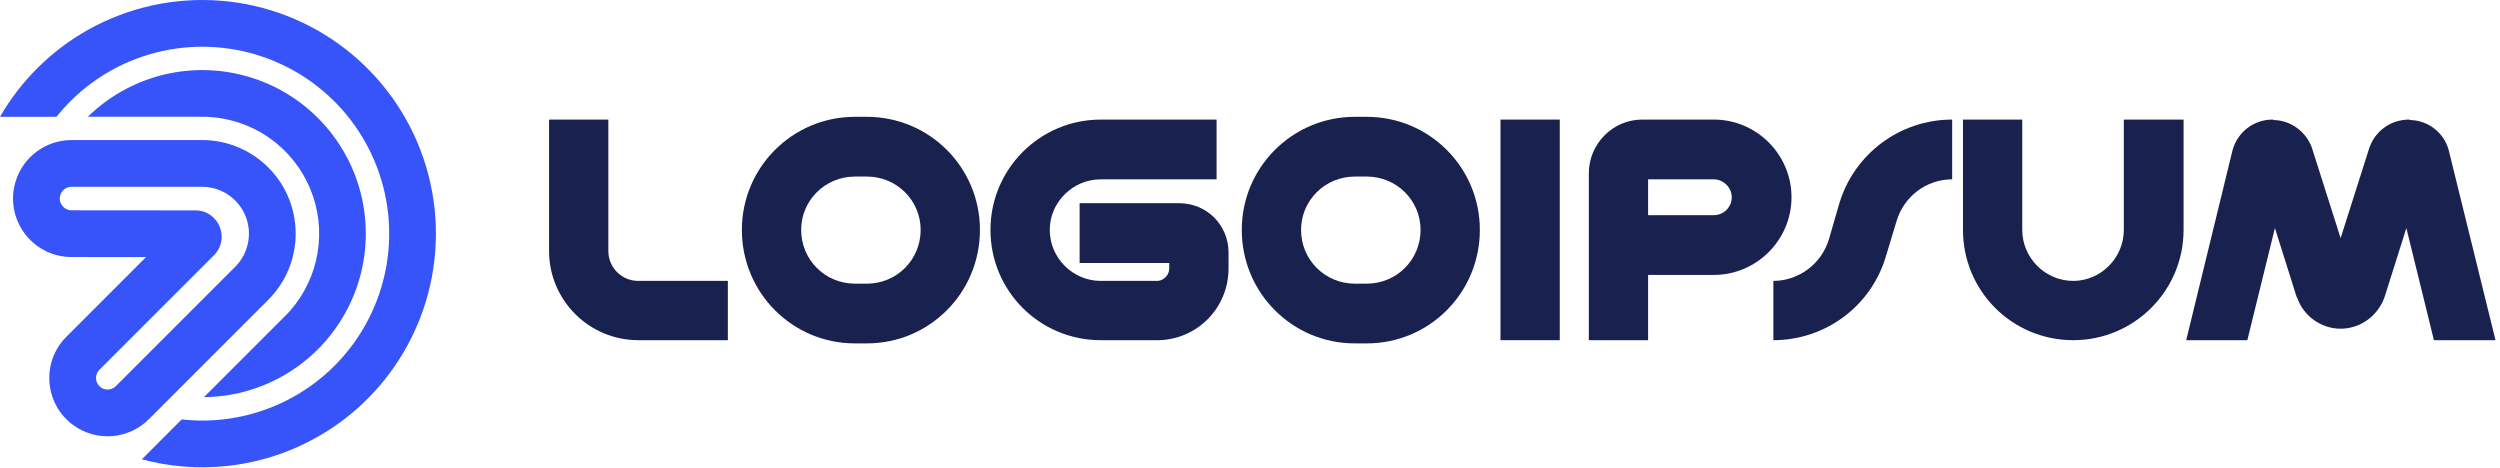
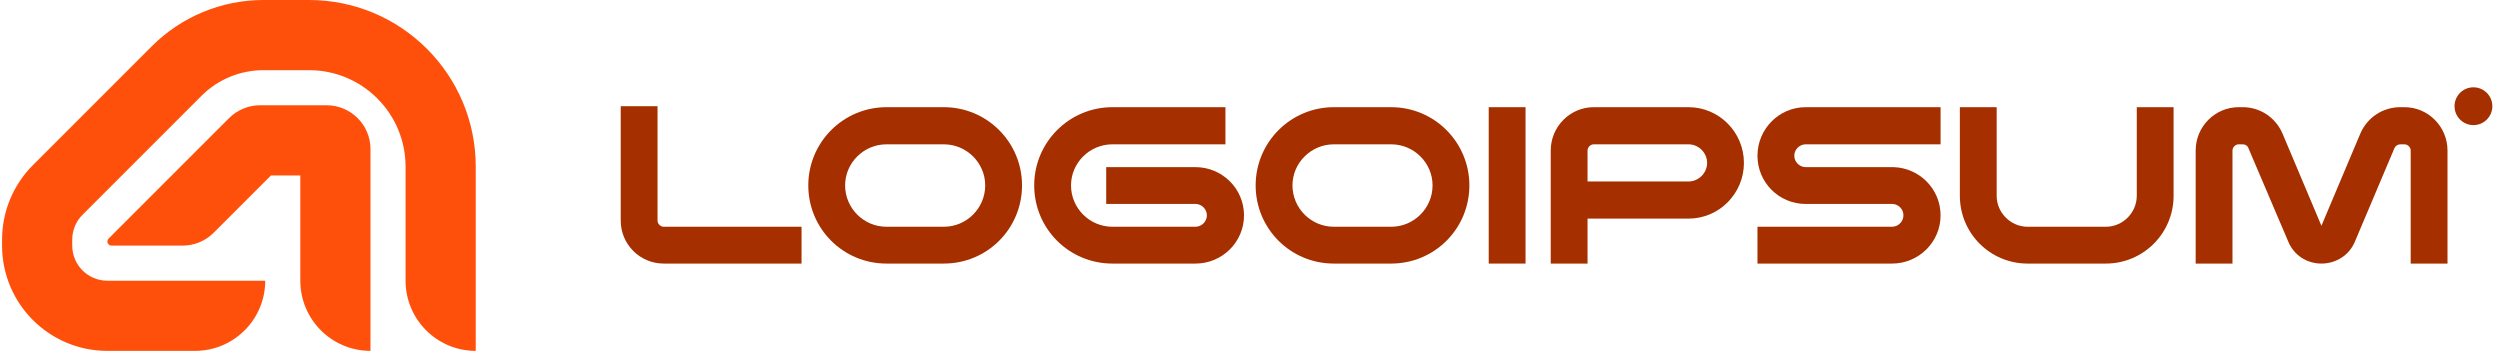
- <svg xmlns="http://www.w3.org/2000/svg" width="214" height="40" viewBox="0 0 214 40" fill="none">
-   <path d="M206.22 10.236L206.338 10.275C207.872 10.315 209.21 11.377 209.603 12.833L209.643 12.99L213.616 29.12H208.344L205.984 19.521L204.135 25.383C203.584 26.996 202.089 28.137 200.358 28.137C198.706 28.137 197.211 27.074 196.66 25.54L196.581 25.383L194.732 19.521L192.372 29.12H187.139L191.073 12.99L191.113 12.833C191.546 11.298 192.922 10.236 194.536 10.236L194.654 10.275C196.109 10.315 197.368 11.259 197.88 12.597L197.919 12.715L200.358 20.386L202.797 12.715L202.837 12.597C203.348 11.18 204.686 10.236 206.22 10.236Z" fill="#19214F" />
-   <path d="M177.472 29.12C172.239 29.12 168.03 24.91 168.03 19.678V10.236H173.105V19.678C173.105 22.078 175.072 24.045 177.472 24.045C179.832 24.045 181.799 22.078 181.799 19.678V10.236H186.914V19.678C186.914 24.91 182.665 29.12 177.472 29.12Z" fill="#19214F" />
-   <path d="M167.105 10.236V15.351C164.902 15.351 162.974 16.806 162.345 18.931L161.44 21.921C160.181 26.209 156.247 29.12 151.801 29.12V24.045C153.965 24.045 155.932 22.589 156.561 20.465L157.427 17.475C158.686 13.187 162.62 10.236 167.105 10.236Z" fill="#19214F" />
-   <path d="M146.704 18.419C147.53 18.419 148.238 17.75 148.238 16.885C148.238 16.059 147.53 15.351 146.704 15.351H141.078V18.419H146.704ZM146.704 10.236C150.363 10.236 153.353 13.226 153.353 16.885C153.353 20.544 150.363 23.534 146.704 23.534H141.078V29.12H136.003V14.839C136.003 12.321 138.049 10.236 140.567 10.236H146.704Z" fill="#19214F" />
-   <path d="M128.441 10.236H133.516V29.12H128.441V10.236Z" fill="#19214F" />
-   <path d="M116.997 15.114H115.974C113.417 15.114 111.371 17.16 111.371 19.678C111.371 22.235 113.417 24.281 115.974 24.281H116.997C119.554 24.281 121.6 22.235 121.6 19.678C121.6 17.16 119.554 15.114 116.997 15.114ZM115.974 10H116.997C122.347 10 126.675 14.328 126.675 19.678C126.675 25.068 122.347 29.395 116.997 29.395H115.974C110.624 29.395 106.296 25.068 106.296 19.678C106.296 14.328 110.624 10 115.974 10Z" fill="#19214F" />
-   <path d="M104.14 15.351H94.226C91.826 15.351 89.859 17.318 89.859 19.678C89.859 22.078 91.826 24.045 94.226 24.045H99.144C99.655 23.966 100.088 23.534 100.088 22.983V22.511H92.416V17.396H100.954C103.314 17.396 105.163 19.285 105.163 21.606V22.983C105.163 26.327 102.527 29.041 99.183 29.12H94.226C88.994 29.12 84.784 24.91 84.784 19.678C84.784 14.485 88.994 10.236 94.226 10.236H104.14V15.351Z" fill="#19214F" />
-   <path d="M74.206 15.114H73.183C70.625 15.114 68.58 17.16 68.58 19.678C68.58 22.235 70.625 24.281 73.183 24.281H74.206C76.763 24.281 78.808 22.235 78.808 19.678C78.808 17.16 76.763 15.114 74.206 15.114ZM73.183 10H74.206C79.556 10 83.883 14.328 83.883 19.678C83.883 25.068 79.556 29.395 74.206 29.395H73.183C67.832 29.395 63.505 25.068 63.505 19.678C63.505 14.328 67.832 10 73.183 10Z" fill="#19214F" />
-   <path d="M47 21.488V10.236H52.075V21.488C52.075 22.904 53.216 24.045 54.632 24.045H62.304V29.12H54.632C50.423 29.12 47 25.697 47 21.488Z" fill="#19214F" />
-   <path d="M7.612 2.511C11.041 0.609 14.954 -0.243 18.863 0.06C22.773 0.363 26.506 1.81 29.601 4.218C32.695 6.627 35.012 9.893 36.266 13.608C37.519 17.323 37.653 21.325 36.65 25.116L36.449 25.822C35.382 29.329 33.37 32.482 30.626 34.928L30.068 35.407C27.244 37.745 23.827 39.264 20.189 39.792L19.461 39.885C16.998 40.151 14.517 39.954 12.14 39.317L15.555 35.902C16.898 36.05 18.262 36.031 19.614 35.834C22.719 35.384 25.622 34.03 27.964 31.943C30.305 29.855 31.981 27.125 32.783 24.092C33.535 21.249 33.488 18.258 32.653 15.446L32.476 14.886C31.473 11.914 29.619 9.301 27.144 7.374C24.823 5.568 22.053 4.439 19.139 4.105L18.554 4.048C15.426 3.805 12.296 4.487 9.553 6.009C7.726 7.023 6.126 8.381 4.832 9.997H0C1.81 6.863 4.438 4.272 7.612 2.511Z" fill="#3754FA" />
-   <path d="M10.715 7.651C13.019 6.419 15.623 5.858 18.23 6.029C20.838 6.2 23.346 7.097 25.47 8.619C27.593 10.141 29.249 12.227 30.249 14.64C31.249 17.054 31.552 19.701 31.127 22.279C30.701 24.857 29.562 27.265 27.84 29.229C26.117 31.194 23.878 32.637 21.378 33.395L20.907 33.53C19.778 33.83 18.62 33.983 17.46 33.995L24.19 27.265C24.415 27.053 24.632 26.83 24.837 26.596C26.068 25.192 26.882 23.471 27.186 21.629C27.491 19.786 27.273 17.895 26.559 16.17C25.844 14.444 24.66 12.954 23.143 11.866L22.855 11.667C21.401 10.7 19.716 10.129 17.969 10.014L17.62 9.997C17.464 9.992 17.308 9.992 17.152 9.995H7.521C8.465 9.071 9.539 8.28 10.715 7.651Z" fill="#3754FA" />
-   <path d="M8.51 31.653C8.077 32.087 8.137 32.807 8.636 33.163C9.031 33.444 9.571 33.399 9.914 33.056L20.136 22.834C21.702 21.268 21.702 18.729 20.136 17.163C19.383 16.41 18.363 15.988 17.299 15.988L6.125 15.988C5.679 15.988 5.285 16.282 5.159 16.711C4.97 17.355 5.453 18 6.124 18.001L16.724 18.01C18.727 18.011 19.73 20.433 18.313 21.851L8.51 31.653ZM12.742 35.885C11.017 37.61 8.298 37.836 6.312 36.419C3.801 34.626 3.5 31.007 5.682 28.825L12.5 22.006L6.122 22.001C2.781 21.999 0.379 18.787 1.322 15.582C1.948 13.451 3.904 11.988 6.125 11.988L17.299 11.988C19.424 11.988 21.462 12.832 22.964 14.334C26.092 17.462 26.092 22.535 22.964 25.663L12.742 35.885Z" fill="#3754FA" />
+ <svg xmlns="http://www.w3.org/2000/svg" width="285" height="40" viewBox="0 0 285 40" fill="none">
+   <path d="M35.235 0C45.729 3.12768e-07 54.235 8.507 54.235 19V40C49.817 40 46.235 36.418 46.235 32V19C46.235 12.925 41.31 8 35.235 8H30.034C27.382 8 24.838 9.053 22.963 10.929L9.407 24.485C8.657 25.235 8.235 26.253 8.235 27.314V28C8.235 30.209 10.026 32 12.235 32H30.235C30.235 36.28 26.874 39.775 22.648 39.989L22.235 40H12.235C5.608 40 0.235 34.627 0.235 28V27.314C0.235 24.131 1.5 21.078 3.75 18.828L17.307 5.272C20.682 1.897 25.26 4.37597e-05 30.034 0H35.235Z" fill="#FF500B" />
+   <path d="M37.235 12C39.997 12 42.235 14.239 42.235 17V40C37.817 40 34.235 36.418 34.235 32V20H30.892L24.356 26.535C23.418 27.473 22.147 28 20.82 28H12.713C12.294 28 12.084 27.494 12.38 27.198L26.114 13.465C27.052 12.527 28.323 12 29.649 12H37.235Z" fill="#FF500B" />
+   <path d="M274.819 30.047V17.159C274.819 16.788 274.485 16.453 274.114 16.453H273.631C273.334 16.453 273.074 16.639 272.962 16.899L268.468 27.522C267.837 29.082 266.314 30.047 264.642 30.047C262.971 30.047 261.485 29.082 260.854 27.522L256.323 16.899C256.248 16.639 255.988 16.453 255.691 16.453H255.208C254.837 16.453 254.503 16.788 254.503 17.159V30.047H250.306V17.159C250.306 14.448 252.497 12.219 255.208 12.219H255.691C257.66 12.219 259.442 13.408 260.222 15.265L264.642 25.739L269.062 15.265C269.842 13.408 271.625 12.219 273.631 12.219H274.114C276.825 12.219 279.016 14.448 279.016 17.159V30.047H274.819Z" fill="#A62F00" />
+   <path d="M231.15 30.047C226.878 30.047 223.424 26.593 223.424 22.322V12.219H227.621V22.322C227.621 24.253 229.218 25.85 231.15 25.85H240.064C241.995 25.85 243.592 24.253 243.592 22.322V12.219H247.789V22.322C247.789 26.593 244.335 30.047 240.064 30.047H231.15Z" fill="#A62F00" />
+   <path d="M215.692 25.85C216.397 25.85 216.992 25.256 216.992 24.55C216.992 23.845 216.434 23.288 215.766 23.25H205.849C202.803 23.25 200.352 20.799 200.352 17.753C200.352 14.708 202.803 12.219 205.849 12.219H221.226V16.453H205.849C205.143 16.453 204.549 17.048 204.549 17.753C204.549 18.459 205.143 19.053 205.849 19.053H215.84C218.811 19.128 221.226 21.542 221.226 24.55C221.226 27.596 218.737 30.047 215.692 30.047H200.352V25.85H215.692Z" fill="#A62F00" />
+   <path d="M176.783 30.047V17.159C176.783 14.448 178.975 12.219 181.686 12.219H192.494C195.986 12.219 198.808 15.079 198.808 18.571C198.808 22.062 195.986 24.922 192.494 24.922H180.98V30.047H176.783ZM180.98 17.159V20.688H192.494C193.646 20.688 194.611 19.722 194.611 18.571C194.611 17.419 193.646 16.453 192.494 16.453H181.686C181.315 16.453 180.98 16.788 180.98 17.159Z" fill="#A62F00" />
+   <path d="M169.714 12.219H173.911V30.047H169.714V12.219Z" fill="#A62F00" />
+   <path d="M158.595 25.85C161.195 25.85 163.312 23.733 163.312 21.133C163.312 18.571 161.195 16.453 158.595 16.453H152.058C149.458 16.453 147.341 18.571 147.341 21.133C147.341 23.733 149.458 25.85 152.058 25.85H158.595ZM158.595 12.219C163.535 12.219 167.509 16.231 167.509 21.133C167.509 26.073 163.535 30.047 158.595 30.047H152.058C147.118 30.047 143.144 26.073 143.144 21.133C143.144 16.231 147.118 12.219 152.058 12.219H158.595Z" fill="#A62F00" />
+   <path d="M126.813 30.047C121.873 30.047 117.899 26.073 117.899 21.133C117.899 16.231 121.873 12.219 126.813 12.219H139.701V16.453H126.813C124.213 16.453 122.096 18.571 122.096 21.133C122.096 23.733 124.213 25.85 126.813 25.85H136.284C136.99 25.85 137.584 25.256 137.584 24.55C137.584 23.845 136.99 23.25 136.284 23.25H126.107V19.053H136.284C139.33 19.053 141.818 21.505 141.818 24.55C141.818 27.596 139.33 30.047 136.284 30.047H126.813Z" fill="#A62F00" />
+   <path d="M107.597 25.85C110.197 25.85 112.314 23.733 112.314 21.133C112.314 18.571 110.197 16.453 107.597 16.453H101.06C98.46 16.453 96.343 18.571 96.343 21.133C96.343 23.733 98.46 25.85 101.06 25.85H107.597ZM107.597 12.219C112.537 12.219 116.511 16.231 116.511 21.133C116.511 26.073 112.537 30.047 107.597 30.047H101.06C96.12 30.047 92.146 26.073 92.146 21.133C92.146 16.231 96.12 12.219 101.06 12.219H107.597Z" fill="#A62F00" />
+   <path d="M74.959 25.145C74.959 25.516 75.293 25.85 75.665 25.85H91.376V30.047H75.665C72.953 30.047 70.762 27.856 70.762 25.145V12.108H74.959V25.145Z" fill="#A62F00" />
+   <path d="M284.127 12.108C284.127 13.298 283.162 14.263 281.972 14.263C280.781 14.263 279.817 13.298 279.817 12.108C279.817 10.918 280.781 9.953 281.972 9.953C283.162 9.953 284.127 10.918 284.127 12.108Z" fill="#A62F00" />
</svg>
